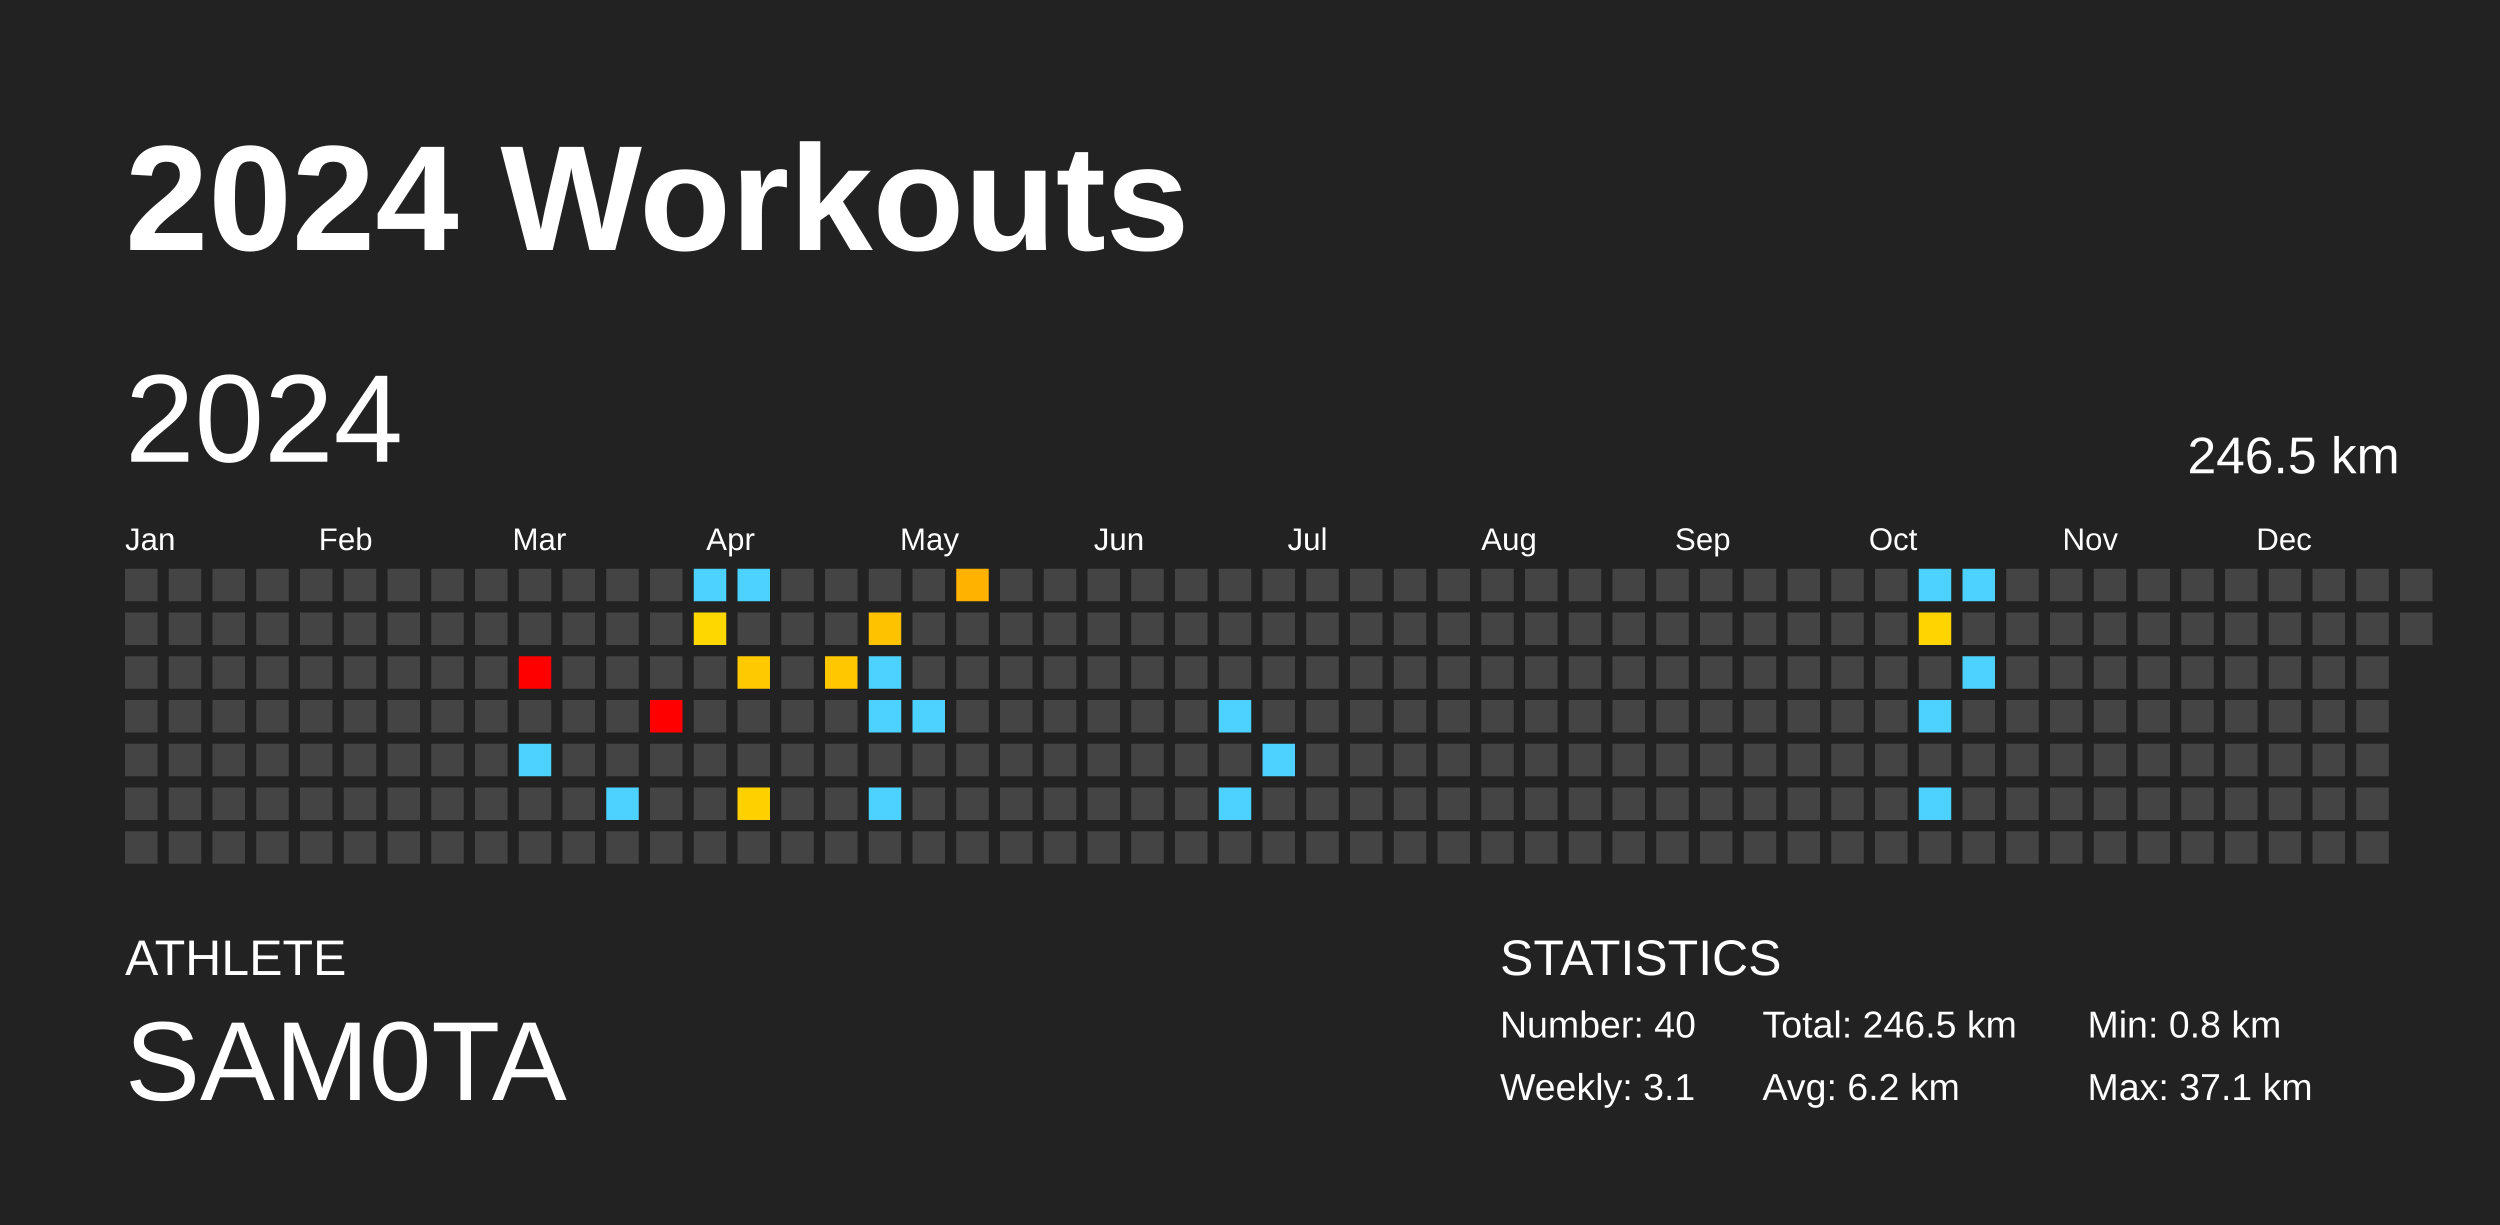
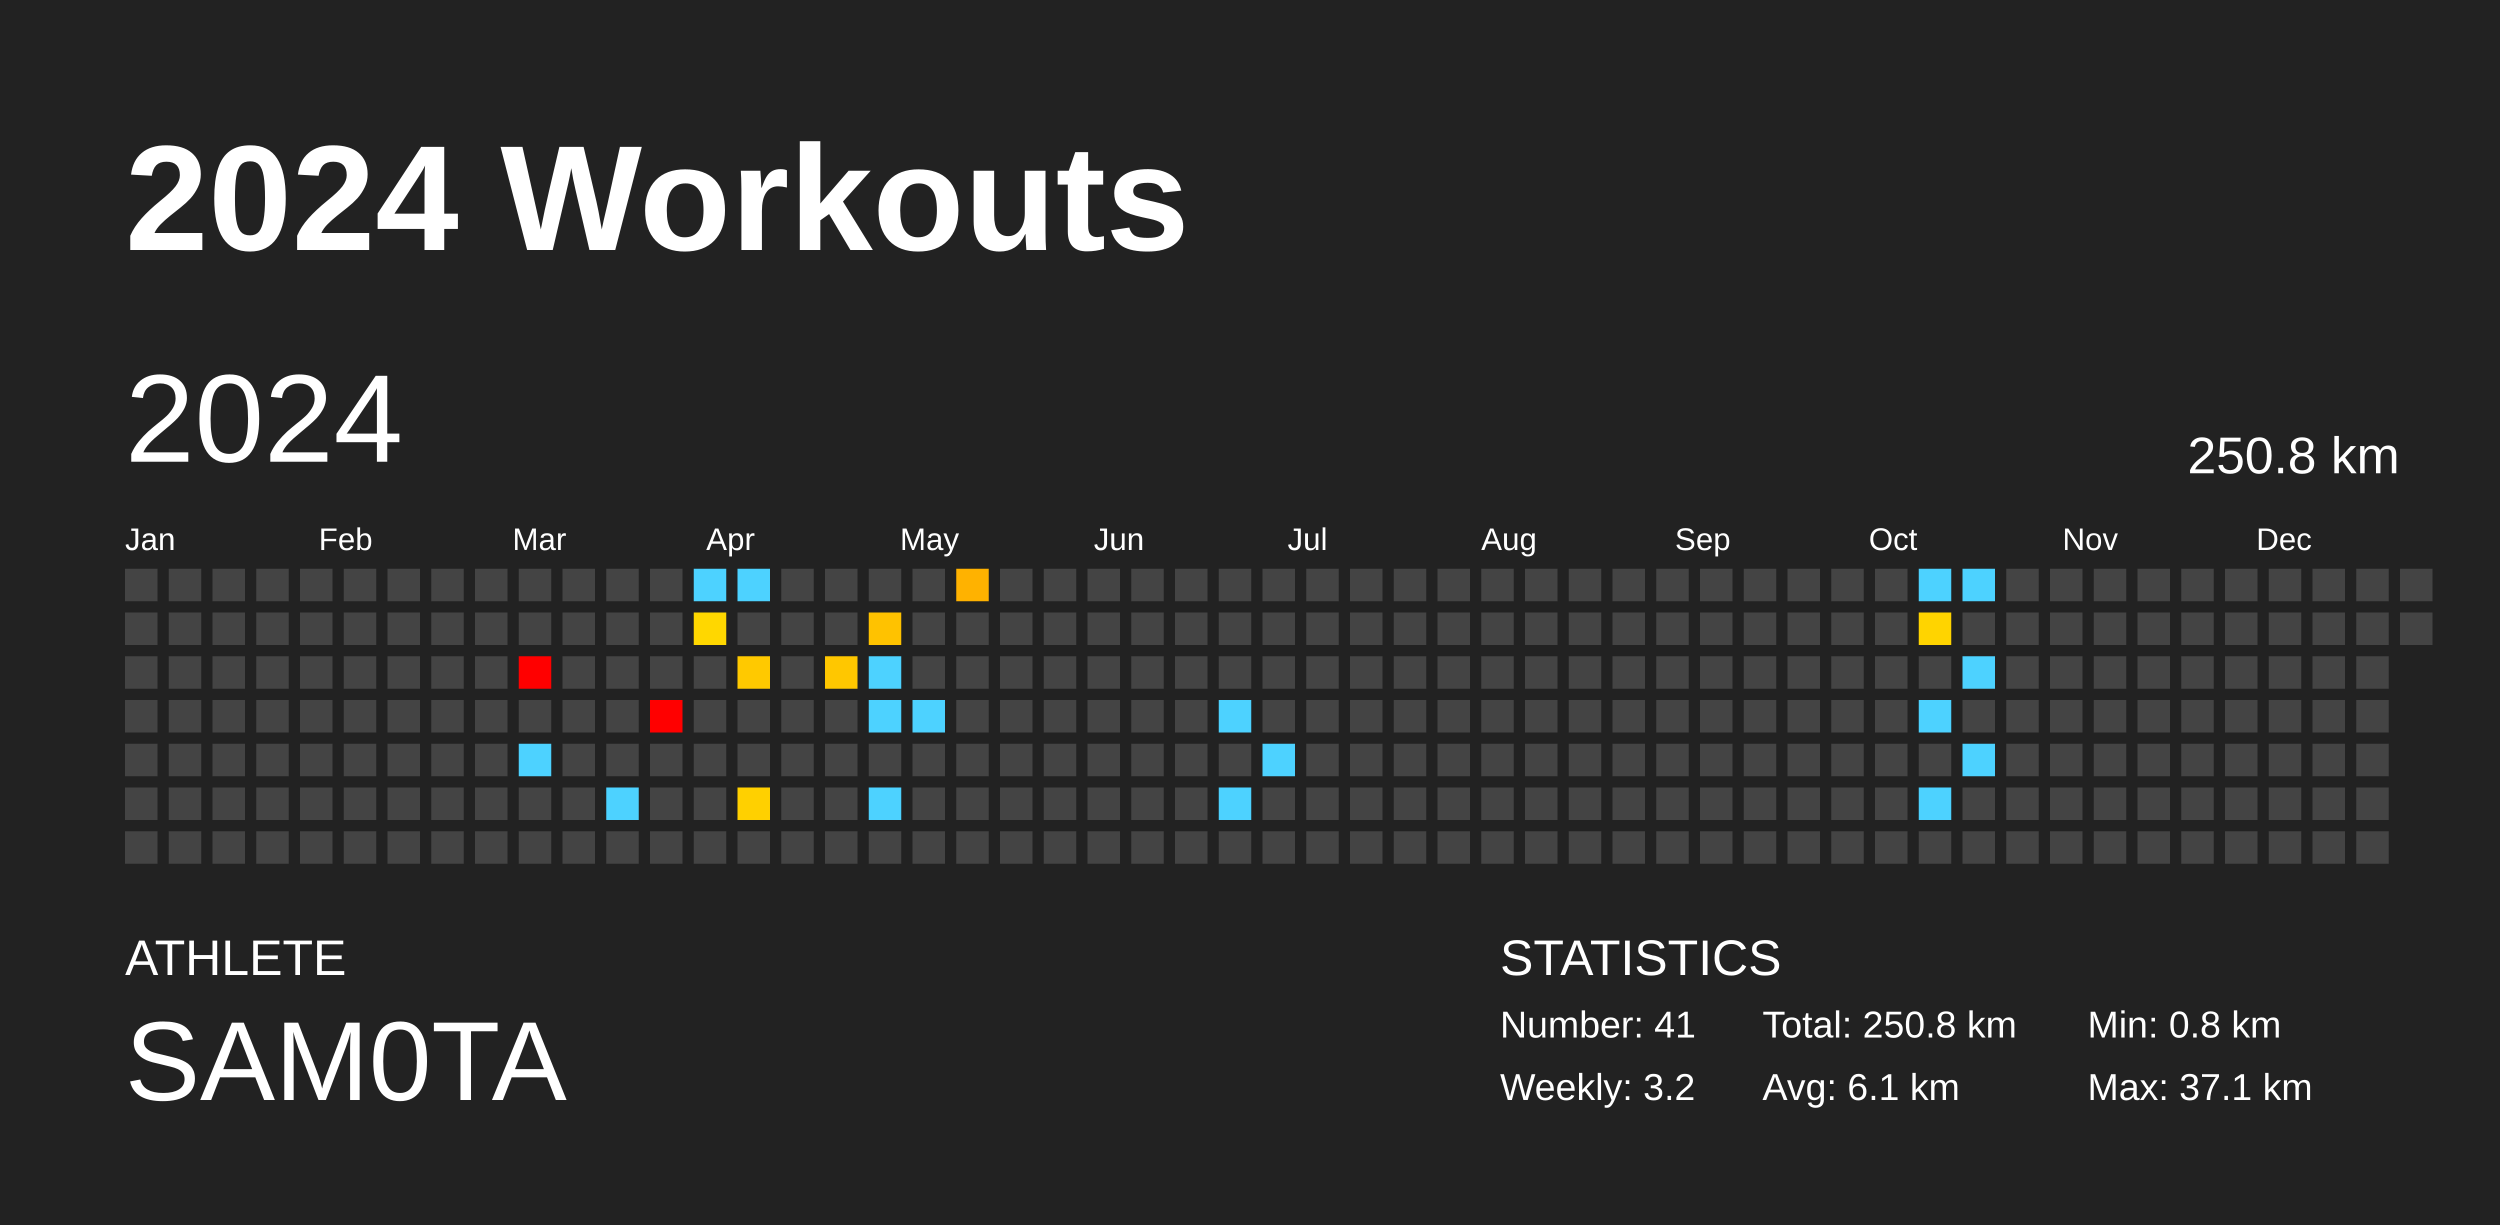
<svg xmlns="http://www.w3.org/2000/svg" baseProfile="full" height="98mm" version="1.1" viewBox="0,0,200,98" width="200mm">
  <defs />
  <rect fill="#222222" height="98" width="200" x="0" y="0" />
  <text fill="#FFFFFF" style="font-size:12px; font-family:Arial; font-weight:bold;" x="10" y="20">2024 Workouts</text>
  <text fill="#FFFFFF" style="font-size:4px; font-family:Arial" x="10" y="78">ATHLETE</text>
  <text fill="#FFFFFF" style="font-size:9px; font-family:Arial" x="10" y="88">SAM0TA</text>
  <text fill="#FFFFFF" style="font-size:4px; font-family:Arial" x="120" y="78">STATISTICS</text>
-   <text fill="#FFFFFF" style="font-size:3px; font-family:Arial" x="120" y="83">Number: 40</text>
-   <text fill="#FFFFFF" style="font-size:3px; font-family:Arial" x="120" y="88">Weekly: 3.1</text>
-   <text fill="#FFFFFF" style="font-size:3px; font-family:Arial" x="141" y="83">Total: 246.5 km</text>
-   <text fill="#FFFFFF" style="font-size:3px; font-family:Arial" x="141" y="88">Avg: 6.2 km</text>
+   <text fill="#FFFFFF" style="font-size:3px; font-family:Arial" x="120" y="83">Number: 41</text>
+   <text fill="#FFFFFF" style="font-size:3px; font-family:Arial" x="120" y="88">Weekly: 3.2</text>
+   <text fill="#FFFFFF" style="font-size:3px; font-family:Arial" x="141" y="83">Total: 250.8 km</text>
+   <text fill="#FFFFFF" style="font-size:3px; font-family:Arial" x="141" y="88">Avg: 6.1 km</text>
  <text fill="#FFFFFF" style="font-size:3px; font-family:Arial" x="167" y="83">Min: 0.8 km</text>
  <text fill="#FFFFFF" style="font-size:3px; font-family:Arial" x="167" y="88">Max: 37.1 km</text>
  <text dominant-baseline="hanging" fill="#FFFFFF" style="font-size:10.0px; font-family:Arial;" x="10" y="30">2024</text>
-   <text dominant-baseline="hanging" fill="#FFFFFF" style="font-size:4.125px; font-family:Arial;" x="175" y="35">246.5 km</text>
+   <text dominant-baseline="hanging" fill="#FFFFFF" style="font-size:4.125px; font-family:Arial;" x="175" y="35">250.8 km</text>
  <text fill="#FFFFFF" style="font-size:2.5px; font-family:Arial" x="10.0" y="44">Jan</text>
  <text fill="#FFFFFF" style="font-size:2.5px; font-family:Arial" x="25.5" y="44">Feb</text>
  <text fill="#FFFFFF" style="font-size:2.5px; font-family:Arial" x="41.0" y="44">Mar</text>
  <text fill="#FFFFFF" style="font-size:2.5px; font-family:Arial" x="56.5" y="44">Apr</text>
  <text fill="#FFFFFF" style="font-size:2.5px; font-family:Arial" x="72.0" y="44">May</text>
  <text fill="#FFFFFF" style="font-size:2.5px; font-family:Arial" x="87.5" y="44">Jun</text>
  <text fill="#FFFFFF" style="font-size:2.5px; font-family:Arial" x="103.0" y="44">Jul</text>
  <text fill="#FFFFFF" style="font-size:2.5px; font-family:Arial" x="118.5" y="44">Aug</text>
  <text fill="#FFFFFF" style="font-size:2.5px; font-family:Arial" x="134.0" y="44">Sep</text>
  <text fill="#FFFFFF" style="font-size:2.5px; font-family:Arial" x="149.5" y="44">Oct</text>
  <text fill="#FFFFFF" style="font-size:2.5px; font-family:Arial" x="165.0" y="44">Nov</text>
  <text fill="#FFFFFF" style="font-size:2.5px; font-family:Arial" x="180.5" y="44">Dec</text>
  <rect fill="#444444" height="2.6" width="2.6" x="10.0" y="45.5" />
  <rect fill="#444444" height="2.6" width="2.6" x="10.0" y="49.0" />
  <rect fill="#444444" height="2.6" width="2.6" x="10.0" y="52.5" />
  <rect fill="#444444" height="2.6" width="2.6" x="10.0" y="56.0" />
  <rect fill="#444444" height="2.6" width="2.6" x="10.0" y="59.5" />
  <rect fill="#444444" height="2.6" width="2.6" x="10.0" y="63.0" />
  <rect fill="#444444" height="2.6" width="2.6" x="10.0" y="66.5" />
  <rect fill="#444444" height="2.6" width="2.6" x="13.5" y="45.5" />
  <rect fill="#444444" height="2.6" width="2.6" x="13.5" y="49.0" />
  <rect fill="#444444" height="2.6" width="2.6" x="13.5" y="52.5" />
  <rect fill="#444444" height="2.6" width="2.6" x="13.5" y="56.0" />
  <rect fill="#444444" height="2.6" width="2.6" x="13.5" y="59.5" />
  <rect fill="#444444" height="2.6" width="2.6" x="13.5" y="63.0" />
  <rect fill="#444444" height="2.6" width="2.6" x="13.5" y="66.5" />
  <rect fill="#444444" height="2.6" width="2.6" x="17.0" y="45.5" />
  <rect fill="#444444" height="2.6" width="2.6" x="17.0" y="49.0" />
  <rect fill="#444444" height="2.6" width="2.6" x="17.0" y="52.5" />
  <rect fill="#444444" height="2.6" width="2.6" x="17.0" y="56.0" />
  <rect fill="#444444" height="2.6" width="2.6" x="17.0" y="59.5" />
  <rect fill="#444444" height="2.6" width="2.6" x="17.0" y="63.0" />
  <rect fill="#444444" height="2.6" width="2.6" x="17.0" y="66.5" />
  <rect fill="#444444" height="2.6" width="2.6" x="20.5" y="45.5" />
  <rect fill="#444444" height="2.6" width="2.6" x="20.5" y="49.0" />
  <rect fill="#444444" height="2.6" width="2.6" x="20.5" y="52.5" />
  <rect fill="#444444" height="2.6" width="2.6" x="20.5" y="56.0" />
  <rect fill="#444444" height="2.6" width="2.6" x="20.5" y="59.5" />
  <rect fill="#444444" height="2.6" width="2.6" x="20.5" y="63.0" />
  <rect fill="#444444" height="2.6" width="2.6" x="20.5" y="66.5" />
  <rect fill="#444444" height="2.6" width="2.6" x="24.0" y="45.5" />
  <rect fill="#444444" height="2.6" width="2.6" x="24.0" y="49.0" />
  <rect fill="#444444" height="2.6" width="2.6" x="24.0" y="52.5" />
  <rect fill="#444444" height="2.6" width="2.6" x="24.0" y="56.0" />
  <rect fill="#444444" height="2.6" width="2.6" x="24.0" y="59.5" />
  <rect fill="#444444" height="2.6" width="2.6" x="24.0" y="63.0" />
  <rect fill="#444444" height="2.6" width="2.6" x="24.0" y="66.5" />
  <rect fill="#444444" height="2.6" width="2.6" x="27.5" y="45.5" />
  <rect fill="#444444" height="2.6" width="2.6" x="27.5" y="49.0" />
  <rect fill="#444444" height="2.6" width="2.6" x="27.5" y="52.5" />
  <rect fill="#444444" height="2.6" width="2.6" x="27.5" y="56.0" />
  <rect fill="#444444" height="2.6" width="2.6" x="27.5" y="59.5" />
  <rect fill="#444444" height="2.6" width="2.6" x="27.5" y="63.0" />
  <rect fill="#444444" height="2.6" width="2.6" x="27.5" y="66.5" />
  <rect fill="#444444" height="2.6" width="2.6" x="31.0" y="45.5" />
  <rect fill="#444444" height="2.6" width="2.6" x="31.0" y="49.0" />
  <rect fill="#444444" height="2.6" width="2.6" x="31.0" y="52.5" />
  <rect fill="#444444" height="2.6" width="2.6" x="31.0" y="56.0" />
  <rect fill="#444444" height="2.6" width="2.6" x="31.0" y="59.5" />
  <rect fill="#444444" height="2.6" width="2.6" x="31.0" y="63.0" />
  <rect fill="#444444" height="2.6" width="2.6" x="31.0" y="66.5" />
  <rect fill="#444444" height="2.6" width="2.6" x="34.5" y="45.5" />
  <rect fill="#444444" height="2.6" width="2.6" x="34.5" y="49.0" />
  <rect fill="#444444" height="2.6" width="2.6" x="34.5" y="52.5" />
  <rect fill="#444444" height="2.6" width="2.6" x="34.5" y="56.0" />
  <rect fill="#444444" height="2.6" width="2.6" x="34.5" y="59.5" />
  <rect fill="#444444" height="2.6" width="2.6" x="34.5" y="63.0" />
  <rect fill="#444444" height="2.6" width="2.6" x="34.5" y="66.5" />
  <rect fill="#444444" height="2.6" width="2.6" x="38.0" y="45.5" />
  <rect fill="#444444" height="2.6" width="2.6" x="38.0" y="49.0" />
  <rect fill="#444444" height="2.6" width="2.6" x="38.0" y="52.5" />
  <rect fill="#444444" height="2.6" width="2.6" x="38.0" y="56.0" />
  <rect fill="#444444" height="2.6" width="2.6" x="38.0" y="59.5" />
  <rect fill="#444444" height="2.6" width="2.6" x="38.0" y="63.0" />
  <rect fill="#444444" height="2.6" width="2.6" x="38.0" y="66.5" />
  <rect fill="#444444" height="2.6" width="2.6" x="41.5" y="45.5" />
  <rect fill="#444444" height="2.6" width="2.6" x="41.5" y="49.0" />
  <rect fill="red" height="2.6" width="2.6" x="41.5" y="52.5" />
  <rect fill="#444444" height="2.6" width="2.6" x="41.5" y="56.0" />
  <rect fill="#4dd2ff" height="2.6" width="2.6" x="41.5" y="59.5" />
  <rect fill="#444444" height="2.6" width="2.6" x="41.5" y="63.0" />
  <rect fill="#444444" height="2.6" width="2.6" x="41.5" y="66.5" />
  <rect fill="#444444" height="2.6" width="2.6" x="45.0" y="45.5" />
  <rect fill="#444444" height="2.6" width="2.6" x="45.0" y="49.0" />
  <rect fill="#444444" height="2.6" width="2.6" x="45.0" y="52.5" />
  <rect fill="#444444" height="2.6" width="2.6" x="45.0" y="56.0" />
  <rect fill="#444444" height="2.6" width="2.6" x="45.0" y="59.5" />
  <rect fill="#444444" height="2.6" width="2.6" x="45.0" y="63.0" />
  <rect fill="#444444" height="2.6" width="2.6" x="45.0" y="66.5" />
  <rect fill="#444444" height="2.6" width="2.6" x="48.5" y="45.5" />
  <rect fill="#444444" height="2.6" width="2.6" x="48.5" y="49.0" />
  <rect fill="#444444" height="2.6" width="2.6" x="48.5" y="52.5" />
  <rect fill="#444444" height="2.6" width="2.6" x="48.5" y="56.0" />
  <rect fill="#444444" height="2.6" width="2.6" x="48.5" y="59.5" />
  <rect fill="#4dd2ff" height="2.6" width="2.6" x="48.5" y="63.0" />
  <rect fill="#444444" height="2.6" width="2.6" x="48.5" y="66.5" />
  <rect fill="#444444" height="2.6" width="2.6" x="52.0" y="45.5" />
  <rect fill="#444444" height="2.6" width="2.6" x="52.0" y="49.0" />
  <rect fill="#444444" height="2.6" width="2.6" x="52.0" y="52.5" />
  <rect fill="red" height="2.6" width="2.6" x="52.0" y="56.0" />
  <rect fill="#444444" height="2.6" width="2.6" x="52.0" y="59.5" />
  <rect fill="#444444" height="2.6" width="2.6" x="52.0" y="63.0" />
  <rect fill="#444444" height="2.6" width="2.6" x="52.0" y="66.5" />
  <rect fill="#4dd2ff" height="2.6" width="2.6" x="55.5" y="45.5" />
  <rect fill="#ffd700" height="2.6" width="2.6" x="55.5" y="49.0" />
  <rect fill="#444444" height="2.6" width="2.6" x="55.5" y="52.5" />
  <rect fill="#444444" height="2.6" width="2.6" x="55.5" y="56.0" />
  <rect fill="#444444" height="2.6" width="2.6" x="55.5" y="59.5" />
  <rect fill="#444444" height="2.6" width="2.6" x="55.5" y="63.0" />
  <rect fill="#444444" height="2.6" width="2.6" x="55.5" y="66.5" />
  <rect fill="#4dd2ff" height="2.6" width="2.6" x="59.0" y="45.5" />
  <rect fill="#444444" height="2.6" width="2.6" x="59.0" y="49.0" />
  <rect fill="#ffc900" height="2.6" width="2.6" x="59.0" y="52.5" />
  <rect fill="#444444" height="2.6" width="2.6" x="59.0" y="56.0" />
  <rect fill="#444444" height="2.6" width="2.6" x="59.0" y="59.5" />
  <rect fill="#ffd000" height="2.6" width="2.6" x="59.0" y="63.0" />
  <rect fill="#444444" height="2.6" width="2.6" x="59.0" y="66.5" />
  <rect fill="#444444" height="2.6" width="2.6" x="62.5" y="45.5" />
  <rect fill="#444444" height="2.6" width="2.6" x="62.5" y="49.0" />
  <rect fill="#444444" height="2.6" width="2.6" x="62.5" y="52.5" />
  <rect fill="#444444" height="2.6" width="2.6" x="62.5" y="56.0" />
  <rect fill="#444444" height="2.6" width="2.6" x="62.5" y="59.5" />
  <rect fill="#444444" height="2.6" width="2.6" x="62.5" y="63.0" />
  <rect fill="#444444" height="2.6" width="2.6" x="62.5" y="66.5" />
  <rect fill="#444444" height="2.6" width="2.6" x="66.0" y="45.5" />
  <rect fill="#444444" height="2.6" width="2.6" x="66.0" y="49.0" />
  <rect fill="#ffc700" height="2.6" width="2.6" x="66.0" y="52.5" />
  <rect fill="#444444" height="2.6" width="2.6" x="66.0" y="56.0" />
  <rect fill="#444444" height="2.6" width="2.6" x="66.0" y="59.5" />
  <rect fill="#444444" height="2.6" width="2.6" x="66.0" y="63.0" />
  <rect fill="#444444" height="2.6" width="2.6" x="66.0" y="66.5" />
  <rect fill="#444444" height="2.6" width="2.6" x="69.5" y="45.5" />
  <rect fill="#ffc200" height="2.6" width="2.6" x="69.5" y="49.0" />
  <rect fill="#4dd2ff" height="2.6" width="2.6" x="69.5" y="52.5" />
  <rect fill="#4dd2ff" height="2.6" width="2.6" x="69.5" y="56.0" />
  <rect fill="#444444" height="2.6" width="2.6" x="69.5" y="59.5" />
  <rect fill="#4dd2ff" height="2.6" width="2.6" x="69.5" y="63.0" />
  <rect fill="#444444" height="2.6" width="2.6" x="69.5" y="66.5" />
  <rect fill="#444444" height="2.6" width="2.6" x="73.0" y="45.5" />
  <rect fill="#444444" height="2.6" width="2.6" x="73.0" y="49.0" />
  <rect fill="#444444" height="2.6" width="2.6" x="73.0" y="52.5" />
  <rect fill="#4dd2ff" height="2.6" width="2.6" x="73.0" y="56.0" />
  <rect fill="#444444" height="2.6" width="2.6" x="73.0" y="59.5" />
  <rect fill="#444444" height="2.6" width="2.6" x="73.0" y="63.0" />
  <rect fill="#444444" height="2.6" width="2.6" x="73.0" y="66.5" />
  <rect fill="#ffb200" height="2.6" width="2.6" x="76.5" y="45.5" />
  <rect fill="#444444" height="2.6" width="2.6" x="76.5" y="49.0" />
  <rect fill="#444444" height="2.6" width="2.6" x="76.5" y="52.5" />
  <rect fill="#444444" height="2.6" width="2.6" x="76.5" y="56.0" />
  <rect fill="#444444" height="2.6" width="2.6" x="76.5" y="59.5" />
  <rect fill="#444444" height="2.6" width="2.6" x="76.5" y="63.0" />
  <rect fill="#444444" height="2.6" width="2.6" x="76.5" y="66.5" />
  <rect fill="#444444" height="2.6" width="2.6" x="80.0" y="45.5" />
  <rect fill="#444444" height="2.6" width="2.6" x="80.0" y="49.0" />
  <rect fill="#444444" height="2.6" width="2.6" x="80.0" y="52.5" />
  <rect fill="#444444" height="2.6" width="2.6" x="80.0" y="56.0" />
  <rect fill="#444444" height="2.6" width="2.6" x="80.0" y="59.5" />
  <rect fill="#444444" height="2.6" width="2.6" x="80.0" y="63.0" />
  <rect fill="#444444" height="2.6" width="2.6" x="80.0" y="66.5" />
  <rect fill="#444444" height="2.6" width="2.6" x="83.5" y="45.5" />
  <rect fill="#444444" height="2.6" width="2.6" x="83.5" y="49.0" />
  <rect fill="#444444" height="2.6" width="2.6" x="83.5" y="52.5" />
  <rect fill="#444444" height="2.6" width="2.6" x="83.5" y="56.0" />
  <rect fill="#444444" height="2.6" width="2.6" x="83.5" y="59.5" />
  <rect fill="#444444" height="2.6" width="2.6" x="83.5" y="63.0" />
  <rect fill="#444444" height="2.6" width="2.6" x="83.5" y="66.5" />
  <rect fill="#444444" height="2.6" width="2.6" x="87.0" y="45.5" />
  <rect fill="#444444" height="2.6" width="2.6" x="87.0" y="49.0" />
  <rect fill="#444444" height="2.6" width="2.6" x="87.0" y="52.5" />
  <rect fill="#444444" height="2.6" width="2.6" x="87.0" y="56.0" />
  <rect fill="#444444" height="2.6" width="2.6" x="87.0" y="59.5" />
  <rect fill="#444444" height="2.6" width="2.6" x="87.0" y="63.0" />
  <rect fill="#444444" height="2.6" width="2.6" x="87.0" y="66.5" />
  <rect fill="#444444" height="2.6" width="2.6" x="90.5" y="45.5" />
  <rect fill="#444444" height="2.6" width="2.6" x="90.5" y="49.0" />
  <rect fill="#444444" height="2.6" width="2.6" x="90.5" y="52.5" />
  <rect fill="#444444" height="2.6" width="2.6" x="90.5" y="56.0" />
  <rect fill="#444444" height="2.6" width="2.6" x="90.5" y="59.5" />
  <rect fill="#444444" height="2.6" width="2.6" x="90.5" y="63.0" />
  <rect fill="#444444" height="2.6" width="2.6" x="90.5" y="66.5" />
  <rect fill="#444444" height="2.6" width="2.6" x="94.0" y="45.5" />
  <rect fill="#444444" height="2.6" width="2.6" x="94.0" y="49.0" />
  <rect fill="#444444" height="2.6" width="2.6" x="94.0" y="52.5" />
  <rect fill="#444444" height="2.6" width="2.6" x="94.0" y="56.0" />
  <rect fill="#444444" height="2.6" width="2.6" x="94.0" y="59.5" />
  <rect fill="#444444" height="2.6" width="2.6" x="94.0" y="63.0" />
  <rect fill="#444444" height="2.6" width="2.6" x="94.0" y="66.5" />
  <rect fill="#444444" height="2.6" width="2.6" x="97.5" y="45.5" />
  <rect fill="#444444" height="2.6" width="2.6" x="97.5" y="49.0" />
  <rect fill="#444444" height="2.6" width="2.6" x="97.5" y="52.5" />
  <rect fill="#4dd2ff" height="2.6" width="2.6" x="97.5" y="56.0" />
  <rect fill="#444444" height="2.6" width="2.6" x="97.5" y="59.5" />
  <rect fill="#4dd2ff" height="2.6" width="2.6" x="97.5" y="63.0" />
  <rect fill="#444444" height="2.6" width="2.6" x="97.5" y="66.5" />
  <rect fill="#444444" height="2.6" width="2.6" x="101.0" y="45.5" />
  <rect fill="#444444" height="2.6" width="2.6" x="101.0" y="49.0" />
  <rect fill="#444444" height="2.6" width="2.6" x="101.0" y="52.5" />
  <rect fill="#444444" height="2.6" width="2.6" x="101.0" y="56.0" />
  <rect fill="#4dd2ff" height="2.6" width="2.6" x="101.0" y="59.5" />
  <rect fill="#444444" height="2.6" width="2.6" x="101.0" y="63.0" />
  <rect fill="#444444" height="2.6" width="2.6" x="101.0" y="66.5" />
  <rect fill="#444444" height="2.6" width="2.6" x="104.5" y="45.5" />
  <rect fill="#444444" height="2.6" width="2.6" x="104.5" y="49.0" />
  <rect fill="#444444" height="2.6" width="2.6" x="104.5" y="52.5" />
  <rect fill="#444444" height="2.6" width="2.6" x="104.5" y="56.0" />
  <rect fill="#444444" height="2.6" width="2.6" x="104.5" y="59.5" />
  <rect fill="#444444" height="2.6" width="2.6" x="104.5" y="63.0" />
  <rect fill="#444444" height="2.6" width="2.6" x="104.5" y="66.5" />
  <rect fill="#444444" height="2.6" width="2.6" x="108.0" y="45.5" />
  <rect fill="#444444" height="2.6" width="2.6" x="108.0" y="49.0" />
  <rect fill="#444444" height="2.6" width="2.6" x="108.0" y="52.5" />
  <rect fill="#444444" height="2.6" width="2.6" x="108.0" y="56.0" />
  <rect fill="#444444" height="2.6" width="2.6" x="108.0" y="59.5" />
  <rect fill="#444444" height="2.6" width="2.6" x="108.0" y="63.0" />
  <rect fill="#444444" height="2.6" width="2.6" x="108.0" y="66.5" />
  <rect fill="#444444" height="2.6" width="2.6" x="111.5" y="45.5" />
  <rect fill="#444444" height="2.6" width="2.6" x="111.5" y="49.0" />
  <rect fill="#444444" height="2.6" width="2.6" x="111.5" y="52.5" />
  <rect fill="#444444" height="2.6" width="2.6" x="111.5" y="56.0" />
  <rect fill="#444444" height="2.6" width="2.6" x="111.5" y="59.5" />
  <rect fill="#444444" height="2.6" width="2.6" x="111.5" y="63.0" />
  <rect fill="#444444" height="2.6" width="2.6" x="111.5" y="66.5" />
  <rect fill="#444444" height="2.6" width="2.6" x="115.0" y="45.5" />
  <rect fill="#444444" height="2.6" width="2.6" x="115.0" y="49.0" />
  <rect fill="#444444" height="2.6" width="2.6" x="115.0" y="52.5" />
  <rect fill="#444444" height="2.6" width="2.6" x="115.0" y="56.0" />
  <rect fill="#444444" height="2.6" width="2.6" x="115.0" y="59.5" />
  <rect fill="#444444" height="2.6" width="2.6" x="115.0" y="63.0" />
  <rect fill="#444444" height="2.6" width="2.6" x="115.0" y="66.5" />
  <rect fill="#444444" height="2.6" width="2.6" x="118.5" y="45.5" />
  <rect fill="#444444" height="2.6" width="2.6" x="118.5" y="49.0" />
  <rect fill="#444444" height="2.6" width="2.6" x="118.5" y="52.5" />
  <rect fill="#444444" height="2.6" width="2.6" x="118.5" y="56.0" />
  <rect fill="#444444" height="2.6" width="2.6" x="118.5" y="59.5" />
  <rect fill="#444444" height="2.6" width="2.6" x="118.5" y="63.0" />
  <rect fill="#444444" height="2.6" width="2.6" x="118.5" y="66.5" />
  <rect fill="#444444" height="2.6" width="2.6" x="122.0" y="45.5" />
  <rect fill="#444444" height="2.6" width="2.6" x="122.0" y="49.0" />
  <rect fill="#444444" height="2.6" width="2.6" x="122.0" y="52.5" />
  <rect fill="#444444" height="2.6" width="2.6" x="122.0" y="56.0" />
  <rect fill="#444444" height="2.6" width="2.6" x="122.0" y="59.5" />
  <rect fill="#444444" height="2.6" width="2.6" x="122.0" y="63.0" />
  <rect fill="#444444" height="2.6" width="2.6" x="122.0" y="66.5" />
  <rect fill="#444444" height="2.6" width="2.6" x="125.5" y="45.5" />
  <rect fill="#444444" height="2.6" width="2.6" x="125.5" y="49.0" />
  <rect fill="#444444" height="2.6" width="2.6" x="125.5" y="52.5" />
  <rect fill="#444444" height="2.6" width="2.6" x="125.5" y="56.0" />
  <rect fill="#444444" height="2.6" width="2.6" x="125.5" y="59.5" />
  <rect fill="#444444" height="2.6" width="2.6" x="125.5" y="63.0" />
  <rect fill="#444444" height="2.6" width="2.6" x="125.5" y="66.5" />
  <rect fill="#444444" height="2.6" width="2.6" x="129.0" y="45.5" />
  <rect fill="#444444" height="2.6" width="2.6" x="129.0" y="49.0" />
  <rect fill="#444444" height="2.6" width="2.6" x="129.0" y="52.5" />
  <rect fill="#444444" height="2.6" width="2.6" x="129.0" y="56.0" />
  <rect fill="#444444" height="2.6" width="2.6" x="129.0" y="59.5" />
  <rect fill="#444444" height="2.6" width="2.6" x="129.0" y="63.0" />
  <rect fill="#444444" height="2.6" width="2.6" x="129.0" y="66.5" />
  <rect fill="#444444" height="2.6" width="2.6" x="132.5" y="45.5" />
  <rect fill="#444444" height="2.6" width="2.6" x="132.5" y="49.0" />
  <rect fill="#444444" height="2.6" width="2.6" x="132.5" y="52.5" />
  <rect fill="#444444" height="2.6" width="2.6" x="132.5" y="56.0" />
  <rect fill="#444444" height="2.6" width="2.6" x="132.5" y="59.5" />
  <rect fill="#444444" height="2.6" width="2.6" x="132.5" y="63.0" />
  <rect fill="#444444" height="2.6" width="2.6" x="132.5" y="66.5" />
  <rect fill="#444444" height="2.6" width="2.6" x="136.0" y="45.5" />
  <rect fill="#444444" height="2.6" width="2.6" x="136.0" y="49.0" />
  <rect fill="#444444" height="2.6" width="2.6" x="136.0" y="52.5" />
  <rect fill="#444444" height="2.6" width="2.6" x="136.0" y="56.0" />
  <rect fill="#444444" height="2.6" width="2.6" x="136.0" y="59.5" />
  <rect fill="#444444" height="2.6" width="2.6" x="136.0" y="63.0" />
  <rect fill="#444444" height="2.6" width="2.6" x="136.0" y="66.5" />
  <rect fill="#444444" height="2.6" width="2.6" x="139.5" y="45.5" />
  <rect fill="#444444" height="2.6" width="2.6" x="139.5" y="49.0" />
  <rect fill="#444444" height="2.6" width="2.6" x="139.5" y="52.5" />
  <rect fill="#444444" height="2.6" width="2.6" x="139.5" y="56.0" />
  <rect fill="#444444" height="2.6" width="2.6" x="139.5" y="59.5" />
  <rect fill="#444444" height="2.6" width="2.6" x="139.5" y="63.0" />
  <rect fill="#444444" height="2.6" width="2.6" x="139.5" y="66.5" />
  <rect fill="#444444" height="2.6" width="2.6" x="143.0" y="45.5" />
  <rect fill="#444444" height="2.6" width="2.6" x="143.0" y="49.0" />
  <rect fill="#444444" height="2.6" width="2.6" x="143.0" y="52.5" />
  <rect fill="#444444" height="2.6" width="2.6" x="143.0" y="56.0" />
  <rect fill="#444444" height="2.6" width="2.6" x="143.0" y="59.5" />
  <rect fill="#444444" height="2.6" width="2.6" x="143.0" y="63.0" />
  <rect fill="#444444" height="2.6" width="2.6" x="143.0" y="66.5" />
  <rect fill="#444444" height="2.6" width="2.6" x="146.5" y="45.5" />
  <rect fill="#444444" height="2.6" width="2.6" x="146.5" y="49.0" />
  <rect fill="#444444" height="2.6" width="2.6" x="146.5" y="52.5" />
  <rect fill="#444444" height="2.6" width="2.6" x="146.5" y="56.0" />
  <rect fill="#444444" height="2.6" width="2.6" x="146.5" y="59.5" />
  <rect fill="#444444" height="2.6" width="2.6" x="146.5" y="63.0" />
  <rect fill="#444444" height="2.6" width="2.6" x="146.5" y="66.5" />
  <rect fill="#444444" height="2.6" width="2.6" x="150.0" y="45.5" />
  <rect fill="#444444" height="2.6" width="2.6" x="150.0" y="49.0" />
  <rect fill="#444444" height="2.6" width="2.6" x="150.0" y="52.5" />
  <rect fill="#444444" height="2.6" width="2.6" x="150.0" y="56.0" />
  <rect fill="#444444" height="2.6" width="2.6" x="150.0" y="59.5" />
  <rect fill="#444444" height="2.6" width="2.6" x="150.0" y="63.0" />
  <rect fill="#444444" height="2.6" width="2.6" x="150.0" y="66.5" />
  <rect fill="#4dd2ff" height="2.6" width="2.6" x="153.5" y="45.5" />
  <rect fill="#ffd400" height="2.6" width="2.6" x="153.5" y="49.0" />
  <rect fill="#444444" height="2.6" width="2.6" x="153.5" y="52.5" />
  <rect fill="#4dd2ff" height="2.6" width="2.6" x="153.5" y="56.0" />
  <rect fill="#444444" height="2.6" width="2.6" x="153.5" y="59.5" />
  <rect fill="#4dd2ff" height="2.6" width="2.6" x="153.5" y="63.0" />
  <rect fill="#444444" height="2.6" width="2.6" x="153.5" y="66.5" />
  <rect fill="#4dd2ff" height="2.6" width="2.6" x="157.0" y="45.5" />
  <rect fill="#444444" height="2.6" width="2.6" x="157.0" y="49.0" />
  <rect fill="#4dd2ff" height="2.6" width="2.6" x="157.0" y="52.5" />
  <rect fill="#444444" height="2.6" width="2.6" x="157.0" y="56.0" />
-   <rect fill="#444444" height="2.6" width="2.6" x="157.0" y="59.5" />
+   <rect fill="#4dd2ff" height="2.6" width="2.6" x="157.0" y="59.5" />
  <rect fill="#444444" height="2.6" width="2.6" x="157.0" y="63.0" />
  <rect fill="#444444" height="2.6" width="2.6" x="157.0" y="66.5" />
  <rect fill="#444444" height="2.6" width="2.6" x="160.5" y="45.5" />
  <rect fill="#444444" height="2.6" width="2.6" x="160.5" y="49.0" />
  <rect fill="#444444" height="2.6" width="2.6" x="160.5" y="52.5" />
  <rect fill="#444444" height="2.6" width="2.6" x="160.5" y="56.0" />
  <rect fill="#444444" height="2.6" width="2.6" x="160.5" y="59.5" />
  <rect fill="#444444" height="2.6" width="2.6" x="160.5" y="63.0" />
  <rect fill="#444444" height="2.6" width="2.6" x="160.5" y="66.5" />
  <rect fill="#444444" height="2.6" width="2.6" x="164.0" y="45.5" />
  <rect fill="#444444" height="2.6" width="2.6" x="164.0" y="49.0" />
  <rect fill="#444444" height="2.6" width="2.6" x="164.0" y="52.5" />
  <rect fill="#444444" height="2.6" width="2.6" x="164.0" y="56.0" />
  <rect fill="#444444" height="2.6" width="2.6" x="164.0" y="59.5" />
  <rect fill="#444444" height="2.6" width="2.6" x="164.0" y="63.0" />
  <rect fill="#444444" height="2.6" width="2.6" x="164.0" y="66.5" />
  <rect fill="#444444" height="2.6" width="2.6" x="167.5" y="45.5" />
  <rect fill="#444444" height="2.6" width="2.6" x="167.5" y="49.0" />
  <rect fill="#444444" height="2.6" width="2.6" x="167.5" y="52.5" />
  <rect fill="#444444" height="2.6" width="2.6" x="167.5" y="56.0" />
  <rect fill="#444444" height="2.6" width="2.6" x="167.5" y="59.5" />
  <rect fill="#444444" height="2.6" width="2.6" x="167.5" y="63.0" />
  <rect fill="#444444" height="2.6" width="2.6" x="167.5" y="66.5" />
  <rect fill="#444444" height="2.6" width="2.6" x="171.0" y="45.5" />
  <rect fill="#444444" height="2.6" width="2.6" x="171.0" y="49.0" />
  <rect fill="#444444" height="2.6" width="2.6" x="171.0" y="52.5" />
  <rect fill="#444444" height="2.6" width="2.6" x="171.0" y="56.0" />
  <rect fill="#444444" height="2.6" width="2.6" x="171.0" y="59.5" />
  <rect fill="#444444" height="2.6" width="2.6" x="171.0" y="63.0" />
  <rect fill="#444444" height="2.6" width="2.6" x="171.0" y="66.5" />
  <rect fill="#444444" height="2.6" width="2.6" x="174.5" y="45.5" />
  <rect fill="#444444" height="2.6" width="2.6" x="174.5" y="49.0" />
  <rect fill="#444444" height="2.6" width="2.6" x="174.5" y="52.5" />
  <rect fill="#444444" height="2.6" width="2.6" x="174.5" y="56.0" />
  <rect fill="#444444" height="2.6" width="2.6" x="174.5" y="59.5" />
  <rect fill="#444444" height="2.6" width="2.6" x="174.5" y="63.0" />
  <rect fill="#444444" height="2.6" width="2.6" x="174.5" y="66.5" />
  <rect fill="#444444" height="2.6" width="2.6" x="178.0" y="45.5" />
  <rect fill="#444444" height="2.6" width="2.6" x="178.0" y="49.0" />
  <rect fill="#444444" height="2.6" width="2.6" x="178.0" y="52.5" />
  <rect fill="#444444" height="2.6" width="2.6" x="178.0" y="56.0" />
  <rect fill="#444444" height="2.6" width="2.6" x="178.0" y="59.5" />
  <rect fill="#444444" height="2.6" width="2.6" x="178.0" y="63.0" />
  <rect fill="#444444" height="2.6" width="2.6" x="178.0" y="66.5" />
  <rect fill="#444444" height="2.6" width="2.6" x="181.5" y="45.5" />
  <rect fill="#444444" height="2.6" width="2.6" x="181.5" y="49.0" />
  <rect fill="#444444" height="2.6" width="2.6" x="181.5" y="52.5" />
  <rect fill="#444444" height="2.6" width="2.6" x="181.5" y="56.0" />
  <rect fill="#444444" height="2.6" width="2.6" x="181.5" y="59.5" />
  <rect fill="#444444" height="2.6" width="2.6" x="181.5" y="63.0" />
  <rect fill="#444444" height="2.6" width="2.6" x="181.5" y="66.5" />
  <rect fill="#444444" height="2.6" width="2.6" x="185.0" y="45.5" />
  <rect fill="#444444" height="2.6" width="2.6" x="185.0" y="49.0" />
  <rect fill="#444444" height="2.6" width="2.6" x="185.0" y="52.5" />
  <rect fill="#444444" height="2.6" width="2.6" x="185.0" y="56.0" />
  <rect fill="#444444" height="2.6" width="2.6" x="185.0" y="59.5" />
  <rect fill="#444444" height="2.6" width="2.6" x="185.0" y="63.0" />
  <rect fill="#444444" height="2.6" width="2.6" x="185.0" y="66.5" />
  <rect fill="#444444" height="2.6" width="2.6" x="188.5" y="45.5" />
  <rect fill="#444444" height="2.6" width="2.6" x="188.5" y="49.0" />
  <rect fill="#444444" height="2.6" width="2.6" x="188.5" y="52.5" />
  <rect fill="#444444" height="2.6" width="2.6" x="188.5" y="56.0" />
  <rect fill="#444444" height="2.6" width="2.6" x="188.5" y="59.5" />
  <rect fill="#444444" height="2.6" width="2.6" x="188.5" y="63.0" />
  <rect fill="#444444" height="2.6" width="2.6" x="188.5" y="66.5" />
  <rect fill="#444444" height="2.6" width="2.6" x="192.0" y="45.5" />
  <rect fill="#444444" height="2.6" width="2.6" x="192.0" y="49.0" />
</svg>
